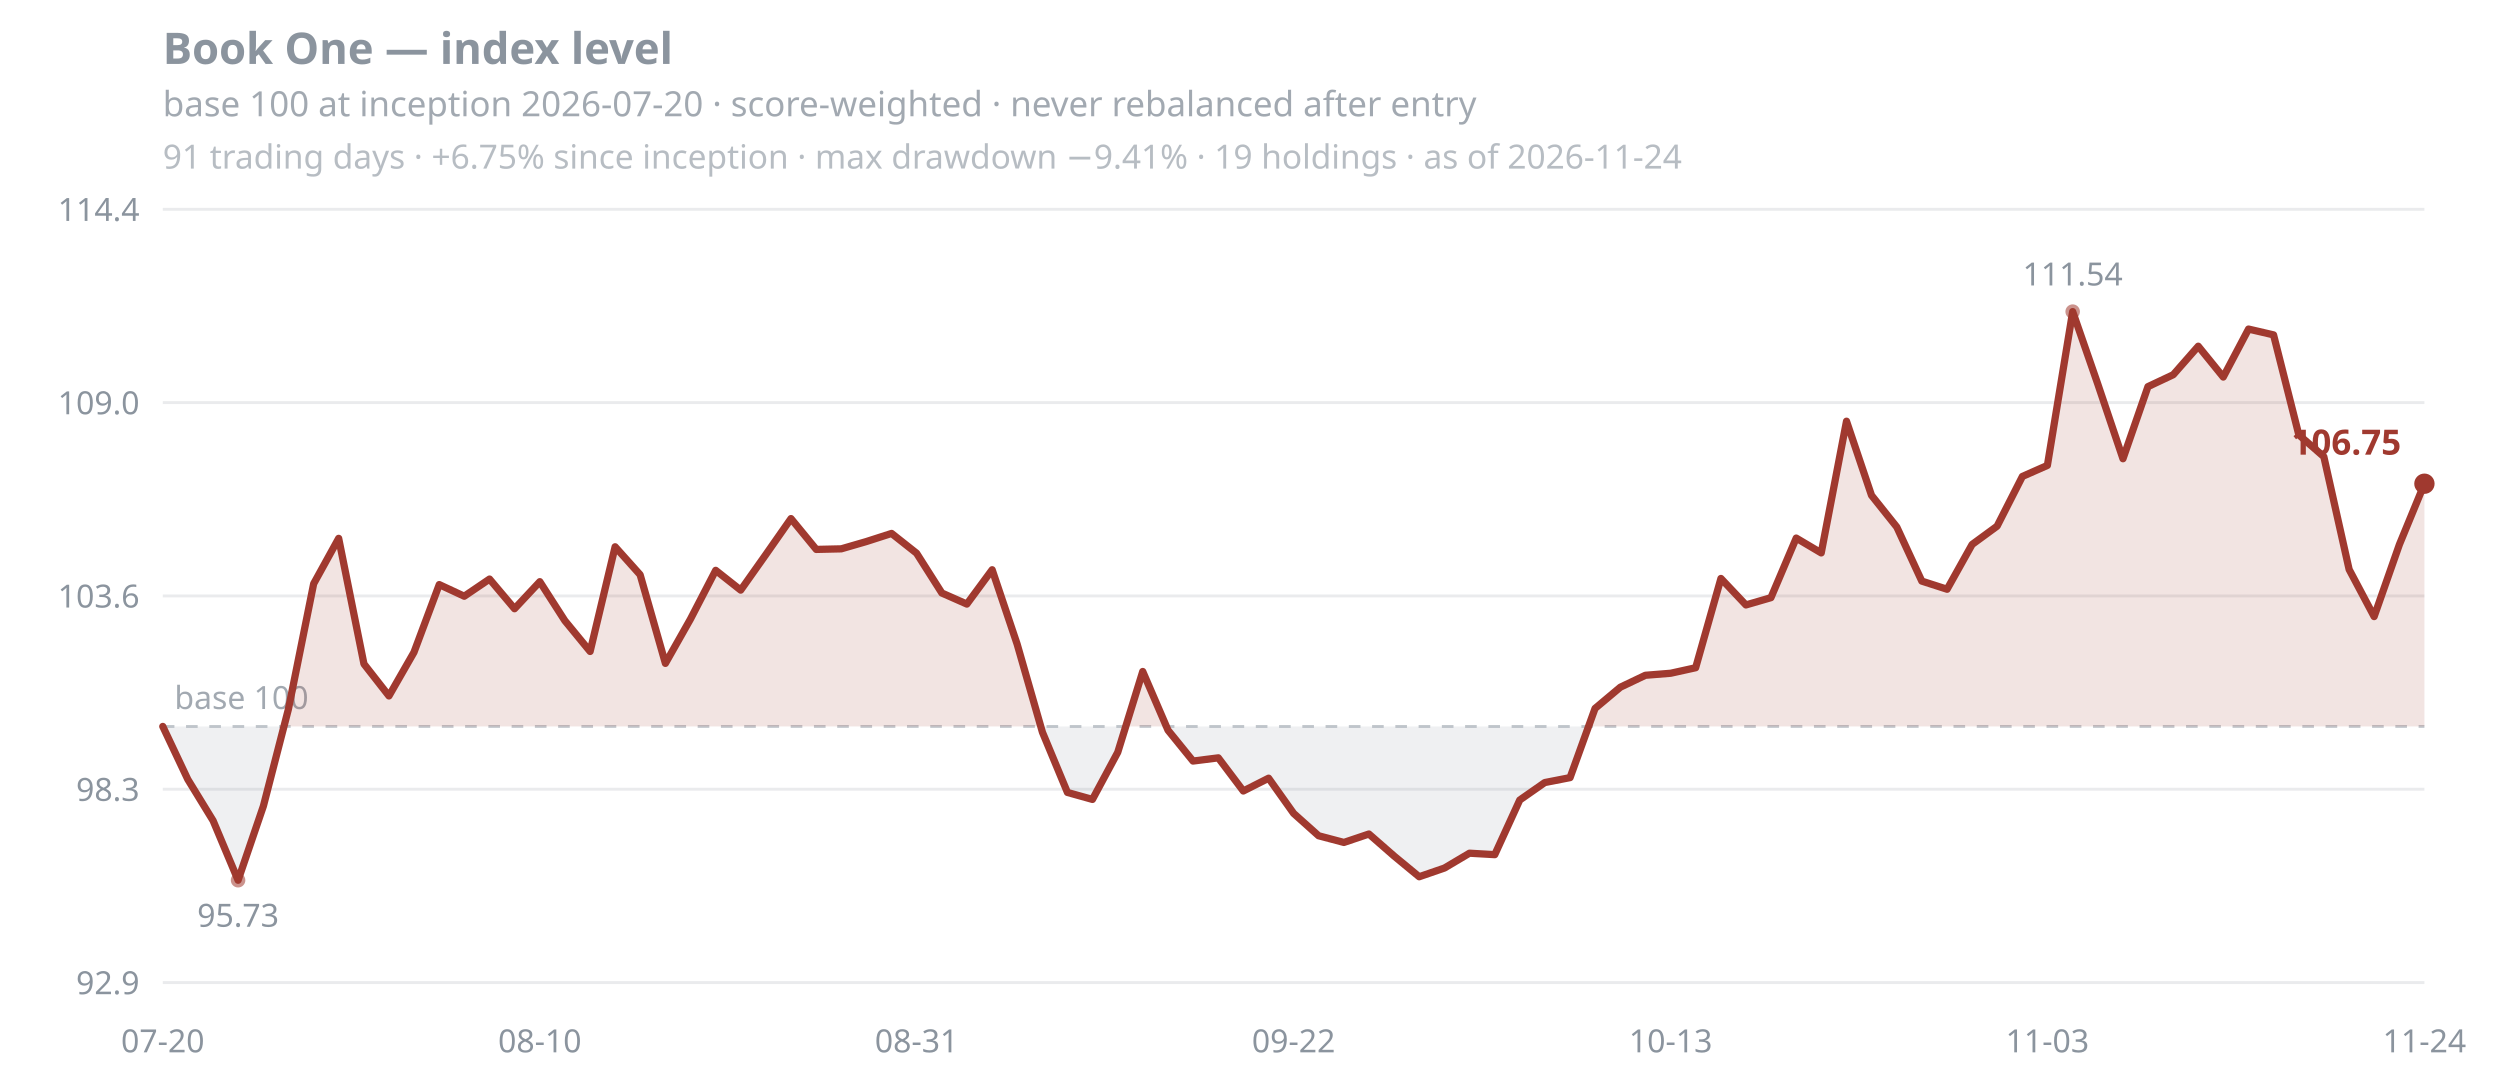
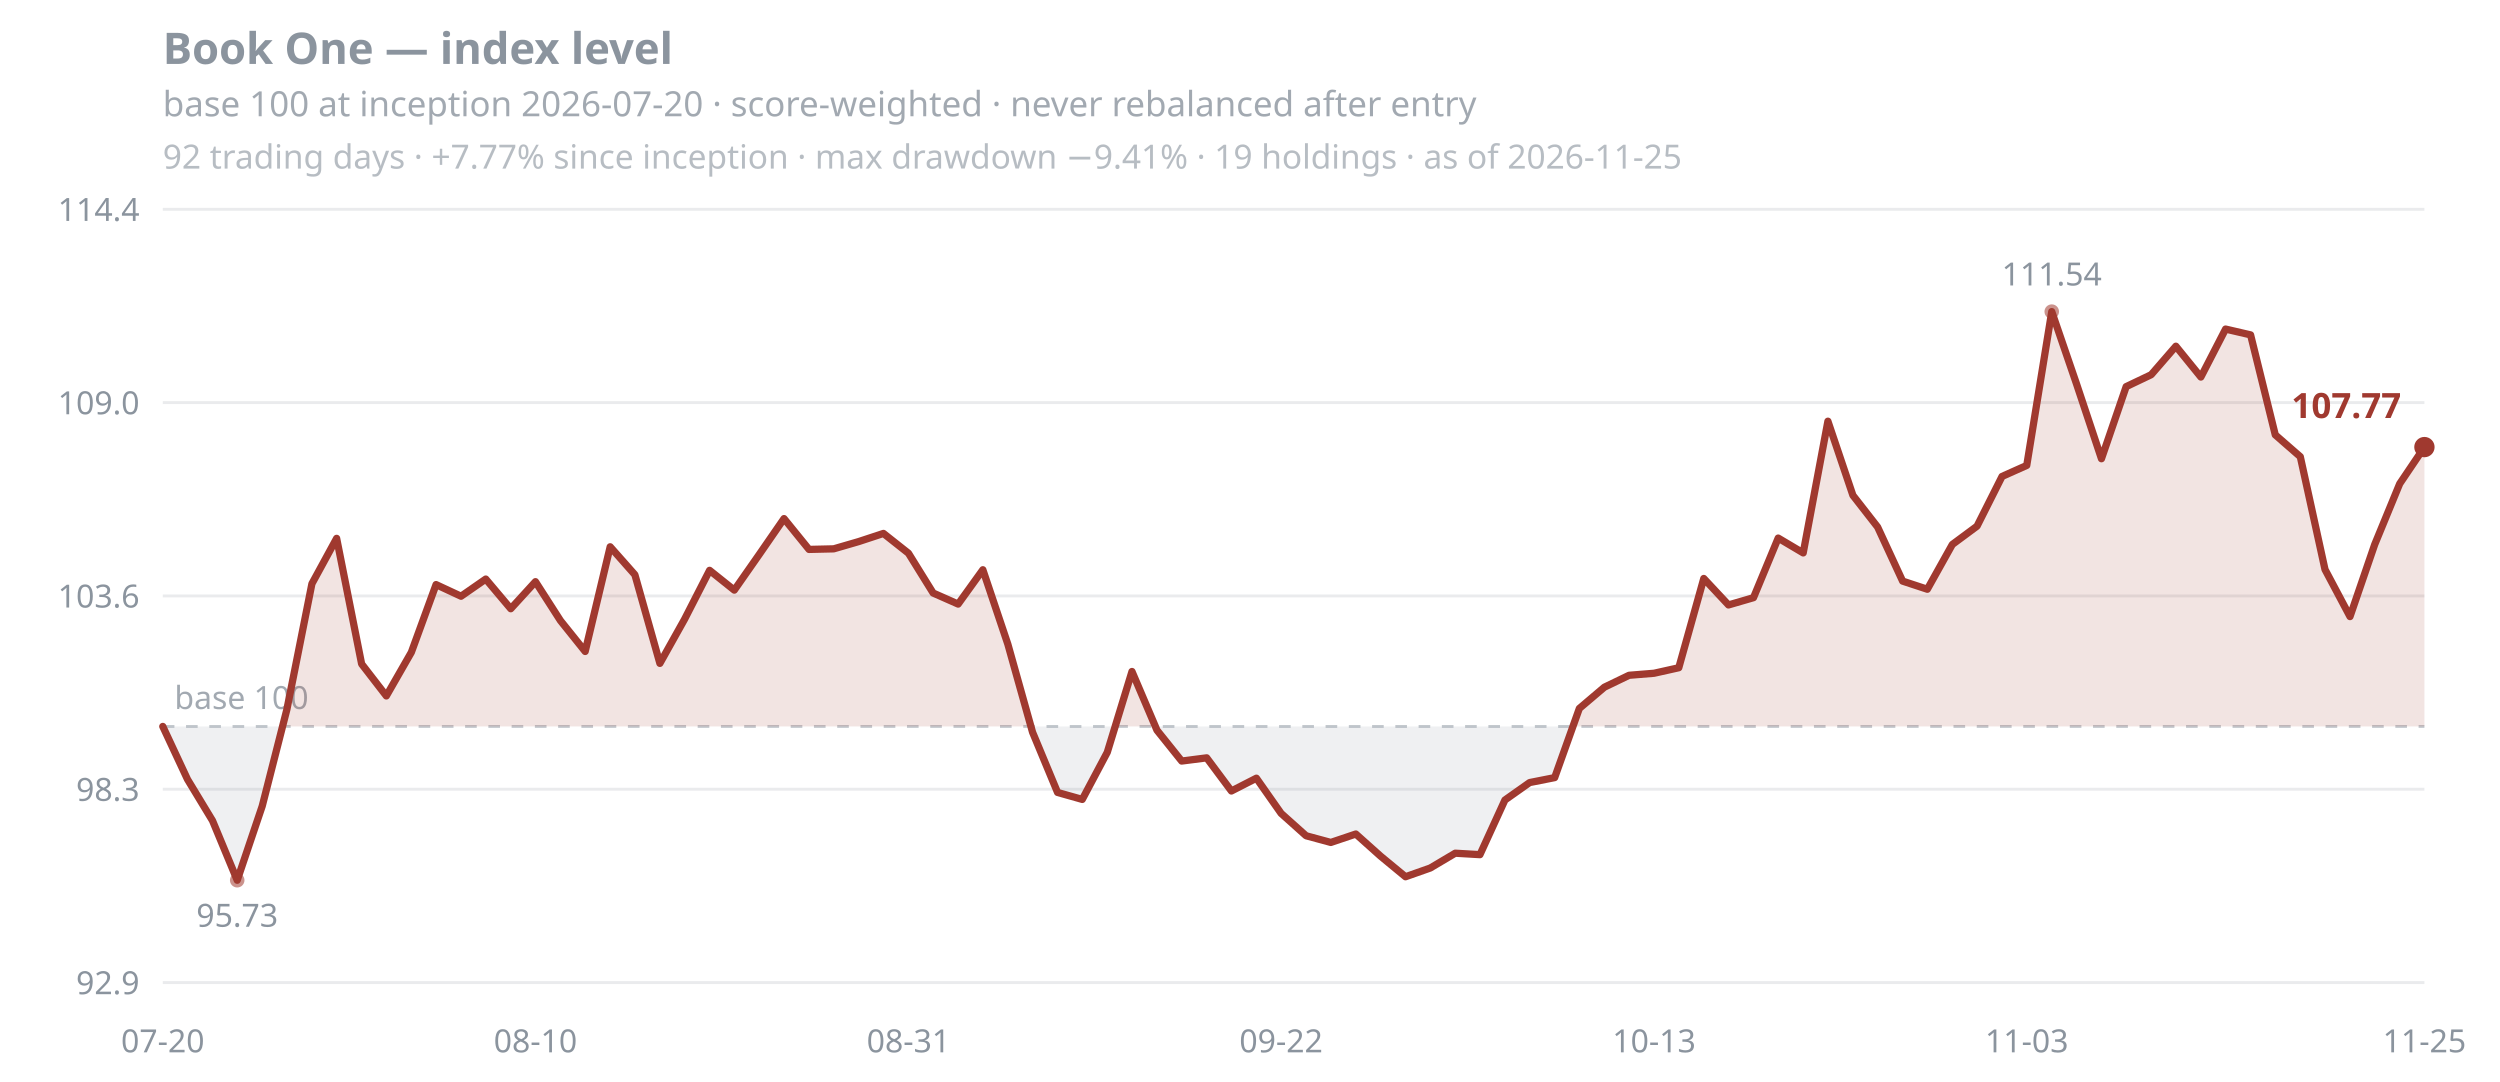
<svg xmlns="http://www.w3.org/2000/svg" viewBox="0 0 860 372" font-family="ui-sans-serif,system-ui,sans-serif">
  <text x="56" y="22" font-size="15" font-weight="600" fill="#8b949e">Book One — index level</text>
  <text x="56" y="40" font-size="12" fill="#8b949e" opacity="0.8">base 100 at inception 2026-07-20 · score-weighted · never rebalanced after entry</text>
-   <text x="56" y="58" font-size="11.5" fill="#8b949e" opacity="0.62">91 trading days · +6.75% since inception · max drawdown −9.41% · 19 holdings · as of 2026-11-24</text>
+   <text x="56" y="58" font-size="11.5" fill="#8b949e" opacity="0.62">92 trading days · +7.77% since inception · max drawdown −9.41% · 19 holdings · as of 2026-11-25</text>
  <line x1="56" y1="338.0" x2="834" y2="338.0" stroke="#8b949e" stroke-opacity="0.18" />
  <text x="48" y="342.0" font-size="11" fill="#8b949e" text-anchor="end">92.9</text>
  <line x1="56" y1="271.5" x2="834" y2="271.5" stroke="#8b949e" stroke-opacity="0.18" />
  <text x="48" y="275.5" font-size="11" fill="#8b949e" text-anchor="end">98.3</text>
  <line x1="56" y1="205.0" x2="834" y2="205.0" stroke="#8b949e" stroke-opacity="0.18" />
  <text x="48" y="209.0" font-size="11" fill="#8b949e" text-anchor="end">103.6</text>
  <line x1="56" y1="138.5" x2="834" y2="138.5" stroke="#8b949e" stroke-opacity="0.18" />
  <text x="48" y="142.5" font-size="11" fill="#8b949e" text-anchor="end">109.0</text>
  <line x1="56" y1="72.0" x2="834" y2="72.0" stroke="#8b949e" stroke-opacity="0.18" />
  <text x="48" y="76.0" font-size="11" fill="#8b949e" text-anchor="end">114.4</text>
  <line x1="56" y1="249.9" x2="834" y2="249.9" stroke="#8b949e" stroke-opacity="0.5" stroke-dasharray="4 4" />
  <text x="60" y="243.9" font-size="11" fill="#8b949e" text-anchor="start" opacity="0.8">base 100</text>
  <text x="56.0" y="362" font-size="11" fill="#8b949e" text-anchor="middle">07-20</text>
-   <text x="185.7" y="362" font-size="11" fill="#8b949e" text-anchor="middle">08-10</text>
-   <text x="315.3" y="362" font-size="11" fill="#8b949e" text-anchor="middle">08-31</text>
-   <text x="445.0" y="362" font-size="11" fill="#8b949e" text-anchor="middle">09-22</text>
-   <text x="574.7" y="362" font-size="11" fill="#8b949e" text-anchor="middle">10-13</text>
-   <text x="704.3" y="362" font-size="11" fill="#8b949e" text-anchor="middle">11-03</text>
-   <text x="834.0" y="362" font-size="11" fill="#8b949e" text-anchor="middle">11-24</text>
+   <text x="184.2" y="362" font-size="11" fill="#8b949e" text-anchor="middle">08-10</text>
+   <text x="312.5" y="362" font-size="11" fill="#8b949e" text-anchor="middle">08-31</text>
+   <text x="440.7" y="362" font-size="11" fill="#8b949e" text-anchor="middle">09-22</text>
+   <text x="569.0" y="362" font-size="11" fill="#8b949e" text-anchor="middle">10-13</text>
+   <text x="697.2" y="362" font-size="11" fill="#8b949e" text-anchor="middle">11-03</text>
+   <text x="834.0" y="362" font-size="11" fill="#8b949e" text-anchor="middle">11-25</text>
  <defs>
    <clipPath id="above">
      <rect x="56" y="72" width="778" height="177.9" />
    </clipPath>
    <clipPath id="below">
      <rect x="56" y="249.9" width="778" height="88.1" />
    </clipPath>
  </defs>
-   <polygon points="56.0,249.9 56.0,249.9 64.6,268.1 73.3,282.3 81.9,302.8 90.6,277.3 99.2,244.0 107.9,200.8 116.5,185.2 125.2,228.4 133.8,239.4 142.4,224.4 151.1,201.1 159.7,205.1 168.4,199.2 177.0,209.4 185.7,200.1 194.3,213.5 203.0,224.1 211.6,188.1 220.2,197.7 228.9,228.2 237.5,213.0 246.2,196.2 254.8,203.0 263.5,190.7 272.1,178.4 280.8,189.0 289.4,188.8 298.0,186.3 306.7,183.5 315.3,190.3 324.0,204.0 332.6,207.8 341.3,196.0 349.9,221.6 358.6,251.9 367.2,272.6 375.8,275.0 384.5,258.8 393.1,231.0 401.8,251.2 410.4,261.8 419.1,260.7 427.7,272.1 436.4,267.7 445.0,279.8 453.6,287.5 462.3,289.8 470.9,286.9 479.6,294.5 488.2,301.6 496.9,298.6 505.5,293.5 514.2,294.0 522.8,275.2 531.4,269.2 540.1,267.5 548.7,243.7 557.4,236.4 566.0,232.3 574.7,231.6 583.3,229.7 592.0,199.0 600.6,208.1 609.2,205.6 617.9,185.1 626.5,190.2 635.2,144.9 643.8,170.4 652.5,181.3 661.1,199.9 669.8,202.7 678.4,187.3 687.0,181.0 695.7,163.9 704.3,160.1 713.0,107.2 721.6,132.0 730.3,157.8 738.9,133.0 747.6,128.9 756.2,119.1 764.8,129.7 773.5,113.2 782.1,115.2 790.8,149.6 799.4,157.1 808.1,195.9 816.7,212.1 825.4,187.3 834.0,166.4 834.0,249.9" fill="#a0392f" fill-opacity="0.14" clip-path="url(#above)" />
-   <polygon points="56.0,249.9 56.0,249.9 64.6,268.1 73.3,282.3 81.9,302.8 90.6,277.3 99.2,244.0 107.9,200.8 116.5,185.2 125.2,228.4 133.8,239.4 142.4,224.4 151.1,201.1 159.7,205.1 168.4,199.2 177.0,209.4 185.7,200.1 194.3,213.5 203.0,224.1 211.6,188.1 220.2,197.7 228.9,228.2 237.5,213.0 246.2,196.2 254.8,203.0 263.5,190.7 272.1,178.4 280.8,189.0 289.4,188.8 298.0,186.3 306.7,183.5 315.3,190.3 324.0,204.0 332.6,207.8 341.3,196.0 349.9,221.6 358.6,251.9 367.2,272.6 375.8,275.0 384.5,258.8 393.1,231.0 401.8,251.2 410.4,261.8 419.1,260.7 427.7,272.1 436.4,267.7 445.0,279.8 453.6,287.5 462.3,289.8 470.9,286.9 479.6,294.5 488.2,301.6 496.9,298.6 505.5,293.5 514.2,294.0 522.8,275.2 531.4,269.2 540.1,267.5 548.7,243.7 557.4,236.4 566.0,232.3 574.7,231.6 583.3,229.7 592.0,199.0 600.6,208.1 609.2,205.6 617.9,185.1 626.5,190.2 635.2,144.9 643.8,170.4 652.5,181.3 661.1,199.9 669.8,202.7 678.4,187.3 687.0,181.0 695.7,163.9 704.3,160.1 713.0,107.2 721.6,132.0 730.3,157.8 738.9,133.0 747.6,128.9 756.2,119.1 764.8,129.7 773.5,113.2 782.1,115.2 790.8,149.6 799.4,157.1 808.1,195.9 816.7,212.1 825.4,187.3 834.0,166.4 834.0,249.9" fill="#8b949e" fill-opacity="0.14" clip-path="url(#below)" />
-   <polyline points="56.0,249.9 64.6,268.1 73.3,282.3 81.9,302.8 90.6,277.3 99.2,244.0 107.9,200.8 116.5,185.2 125.2,228.4 133.8,239.4 142.4,224.4 151.1,201.1 159.7,205.1 168.4,199.2 177.0,209.4 185.7,200.1 194.3,213.5 203.0,224.1 211.6,188.1 220.2,197.7 228.9,228.2 237.5,213.0 246.2,196.2 254.8,203.0 263.5,190.7 272.1,178.4 280.8,189.0 289.4,188.8 298.0,186.3 306.7,183.5 315.3,190.3 324.0,204.0 332.6,207.8 341.3,196.0 349.9,221.6 358.6,251.9 367.2,272.6 375.8,275.0 384.5,258.8 393.1,231.0 401.8,251.2 410.4,261.8 419.1,260.7 427.7,272.1 436.4,267.7 445.0,279.8 453.6,287.5 462.3,289.8 470.9,286.9 479.6,294.5 488.2,301.6 496.9,298.6 505.5,293.5 514.2,294.0 522.8,275.2 531.4,269.2 540.1,267.5 548.7,243.7 557.4,236.4 566.0,232.3 574.7,231.6 583.3,229.7 592.0,199.0 600.6,208.1 609.2,205.6 617.9,185.1 626.5,190.2 635.2,144.9 643.8,170.4 652.5,181.3 661.1,199.9 669.8,202.7 678.4,187.3 687.0,181.0 695.7,163.9 704.3,160.1 713.0,107.2 721.6,132.0 730.3,157.8 738.9,133.0 747.6,128.9 756.2,119.1 764.8,129.7 773.5,113.2 782.1,115.2 790.8,149.6 799.4,157.1 808.1,195.9 816.7,212.1 825.4,187.3 834.0,166.4" fill="none" stroke="#a0392f" stroke-width="2.5" stroke-linejoin="round" stroke-linecap="round" />
-   <circle cx="81.9" cy="302.8" r="2.5" fill="#a0392f" fill-opacity="0.55" />
-   <text x="81.9" y="318.8" font-size="11" fill="#8b949e" text-anchor="middle">95.73</text>
-   <circle cx="713.0" cy="107.2" r="2.5" fill="#a0392f" fill-opacity="0.55" />
-   <text x="713.0" y="98.2" font-size="11" fill="#8b949e" text-anchor="middle">111.54</text>
-   <circle cx="834.0" cy="166.4" r="3.5" fill="#a0392f" />
-   <text x="826.0" y="156.4" font-size="12" font-weight="600" fill="#a0392f" text-anchor="end">106.75</text>
+   <polygon points="56.0,249.9 56.0,249.9 64.5,268.1 73.1,282.3 81.6,302.8 90.2,277.3 98.7,244.0 107.3,200.8 115.8,185.2 124.4,228.4 132.9,239.4 141.5,224.4 150.0,201.1 158.6,205.1 167.1,199.2 175.7,209.4 184.2,200.1 192.8,213.5 201.3,224.1 209.9,188.1 218.4,197.7 227.0,228.2 235.5,213.0 244.1,196.2 252.6,203.0 261.2,190.7 269.7,178.4 278.3,189.0 286.8,188.8 295.4,186.3 303.9,183.5 312.5,190.3 321.0,204.0 329.6,207.8 338.1,196.0 346.7,221.6 355.2,251.9 363.8,272.6 372.3,275.0 380.9,258.8 389.4,231.0 398.0,251.2 406.5,261.8 415.1,260.7 423.6,272.1 432.2,267.7 440.7,279.8 449.3,287.5 457.8,289.8 466.4,286.9 474.9,294.5 483.5,301.6 492.0,298.6 500.6,293.5 509.1,294.0 517.7,275.2 526.2,269.2 534.8,267.5 543.3,243.7 551.9,236.4 560.4,232.3 569.0,231.6 577.5,229.7 586.1,199.0 594.6,208.1 603.2,205.6 611.7,185.1 620.3,190.2 628.8,144.9 637.4,170.4 645.9,181.3 654.5,199.9 663.0,202.7 671.6,187.3 680.1,181.0 688.7,163.9 697.2,160.1 705.8,107.2 714.3,132.0 722.9,157.8 731.4,133.0 740.0,128.9 748.5,119.1 757.1,129.7 765.6,113.2 774.2,115.2 782.7,149.6 791.3,157.1 799.8,195.9 808.4,212.1 816.9,187.3 825.5,166.4 834.0,153.8 834.0,249.9" fill="#a0392f" fill-opacity="0.14" clip-path="url(#above)" />
+   <polygon points="56.0,249.9 56.0,249.9 64.5,268.1 73.1,282.3 81.6,302.8 90.2,277.3 98.7,244.0 107.3,200.8 115.8,185.2 124.4,228.4 132.9,239.4 141.5,224.4 150.0,201.1 158.6,205.1 167.1,199.2 175.7,209.4 184.2,200.1 192.8,213.5 201.3,224.1 209.9,188.1 218.4,197.7 227.0,228.2 235.5,213.0 244.1,196.2 252.6,203.0 261.2,190.7 269.7,178.4 278.3,189.0 286.8,188.8 295.4,186.3 303.9,183.5 312.5,190.3 321.0,204.0 329.6,207.8 338.1,196.0 346.7,221.6 355.2,251.9 363.8,272.6 372.3,275.0 380.9,258.8 389.4,231.0 398.0,251.2 406.5,261.8 415.1,260.7 423.6,272.1 432.2,267.7 440.7,279.8 449.3,287.5 457.8,289.8 466.4,286.9 474.9,294.5 483.5,301.6 492.0,298.6 500.6,293.5 509.1,294.0 517.7,275.2 526.2,269.2 534.8,267.5 543.3,243.7 551.9,236.4 560.4,232.3 569.0,231.6 577.5,229.7 586.1,199.0 594.6,208.1 603.2,205.6 611.7,185.1 620.3,190.2 628.8,144.9 637.4,170.4 645.9,181.3 654.5,199.9 663.0,202.7 671.6,187.3 680.1,181.0 688.7,163.9 697.2,160.1 705.8,107.2 714.3,132.0 722.9,157.8 731.4,133.0 740.0,128.9 748.5,119.1 757.1,129.7 765.6,113.2 774.2,115.2 782.7,149.6 791.3,157.1 799.8,195.9 808.4,212.1 816.9,187.3 825.5,166.4 834.0,153.8 834.0,249.9" fill="#8b949e" fill-opacity="0.14" clip-path="url(#below)" />
+   <polyline points="56.0,249.9 64.5,268.1 73.1,282.3 81.6,302.8 90.2,277.3 98.7,244.0 107.3,200.8 115.8,185.2 124.4,228.4 132.9,239.4 141.5,224.4 150.0,201.1 158.6,205.1 167.1,199.2 175.7,209.4 184.2,200.1 192.8,213.5 201.3,224.1 209.9,188.1 218.4,197.7 227.0,228.2 235.5,213.0 244.1,196.2 252.6,203.0 261.2,190.7 269.7,178.4 278.3,189.0 286.8,188.8 295.4,186.3 303.9,183.5 312.5,190.3 321.0,204.0 329.6,207.8 338.1,196.0 346.7,221.6 355.2,251.9 363.8,272.6 372.3,275.0 380.9,258.8 389.4,231.0 398.0,251.2 406.5,261.8 415.1,260.7 423.6,272.1 432.2,267.7 440.7,279.8 449.3,287.5 457.8,289.8 466.4,286.9 474.9,294.5 483.5,301.6 492.0,298.6 500.6,293.5 509.1,294.0 517.7,275.2 526.2,269.2 534.8,267.5 543.3,243.7 551.9,236.4 560.4,232.3 569.0,231.6 577.5,229.7 586.1,199.0 594.6,208.1 603.2,205.6 611.7,185.1 620.3,190.2 628.8,144.9 637.4,170.4 645.9,181.3 654.5,199.9 663.0,202.7 671.6,187.3 680.1,181.0 688.7,163.9 697.2,160.1 705.8,107.2 714.3,132.0 722.9,157.8 731.4,133.0 740.0,128.9 748.5,119.1 757.1,129.7 765.6,113.2 774.2,115.2 782.7,149.6 791.3,157.1 799.8,195.9 808.4,212.1 816.9,187.3 825.5,166.4 834.0,153.8" fill="none" stroke="#a0392f" stroke-width="2.5" stroke-linejoin="round" stroke-linecap="round" />
+   <circle cx="81.6" cy="302.8" r="2.5" fill="#a0392f" fill-opacity="0.55" />
+   <text x="81.6" y="318.8" font-size="11" fill="#8b949e" text-anchor="middle">95.73</text>
+   <circle cx="705.8" cy="107.2" r="2.5" fill="#a0392f" fill-opacity="0.55" />
+   <text x="705.8" y="98.2" font-size="11" fill="#8b949e" text-anchor="middle">111.54</text>
+   <circle cx="834.0" cy="153.8" r="3.5" fill="#a0392f" />
+   <text x="826.0" y="143.8" font-size="12" font-weight="600" fill="#a0392f" text-anchor="end">107.77</text>
</svg>
